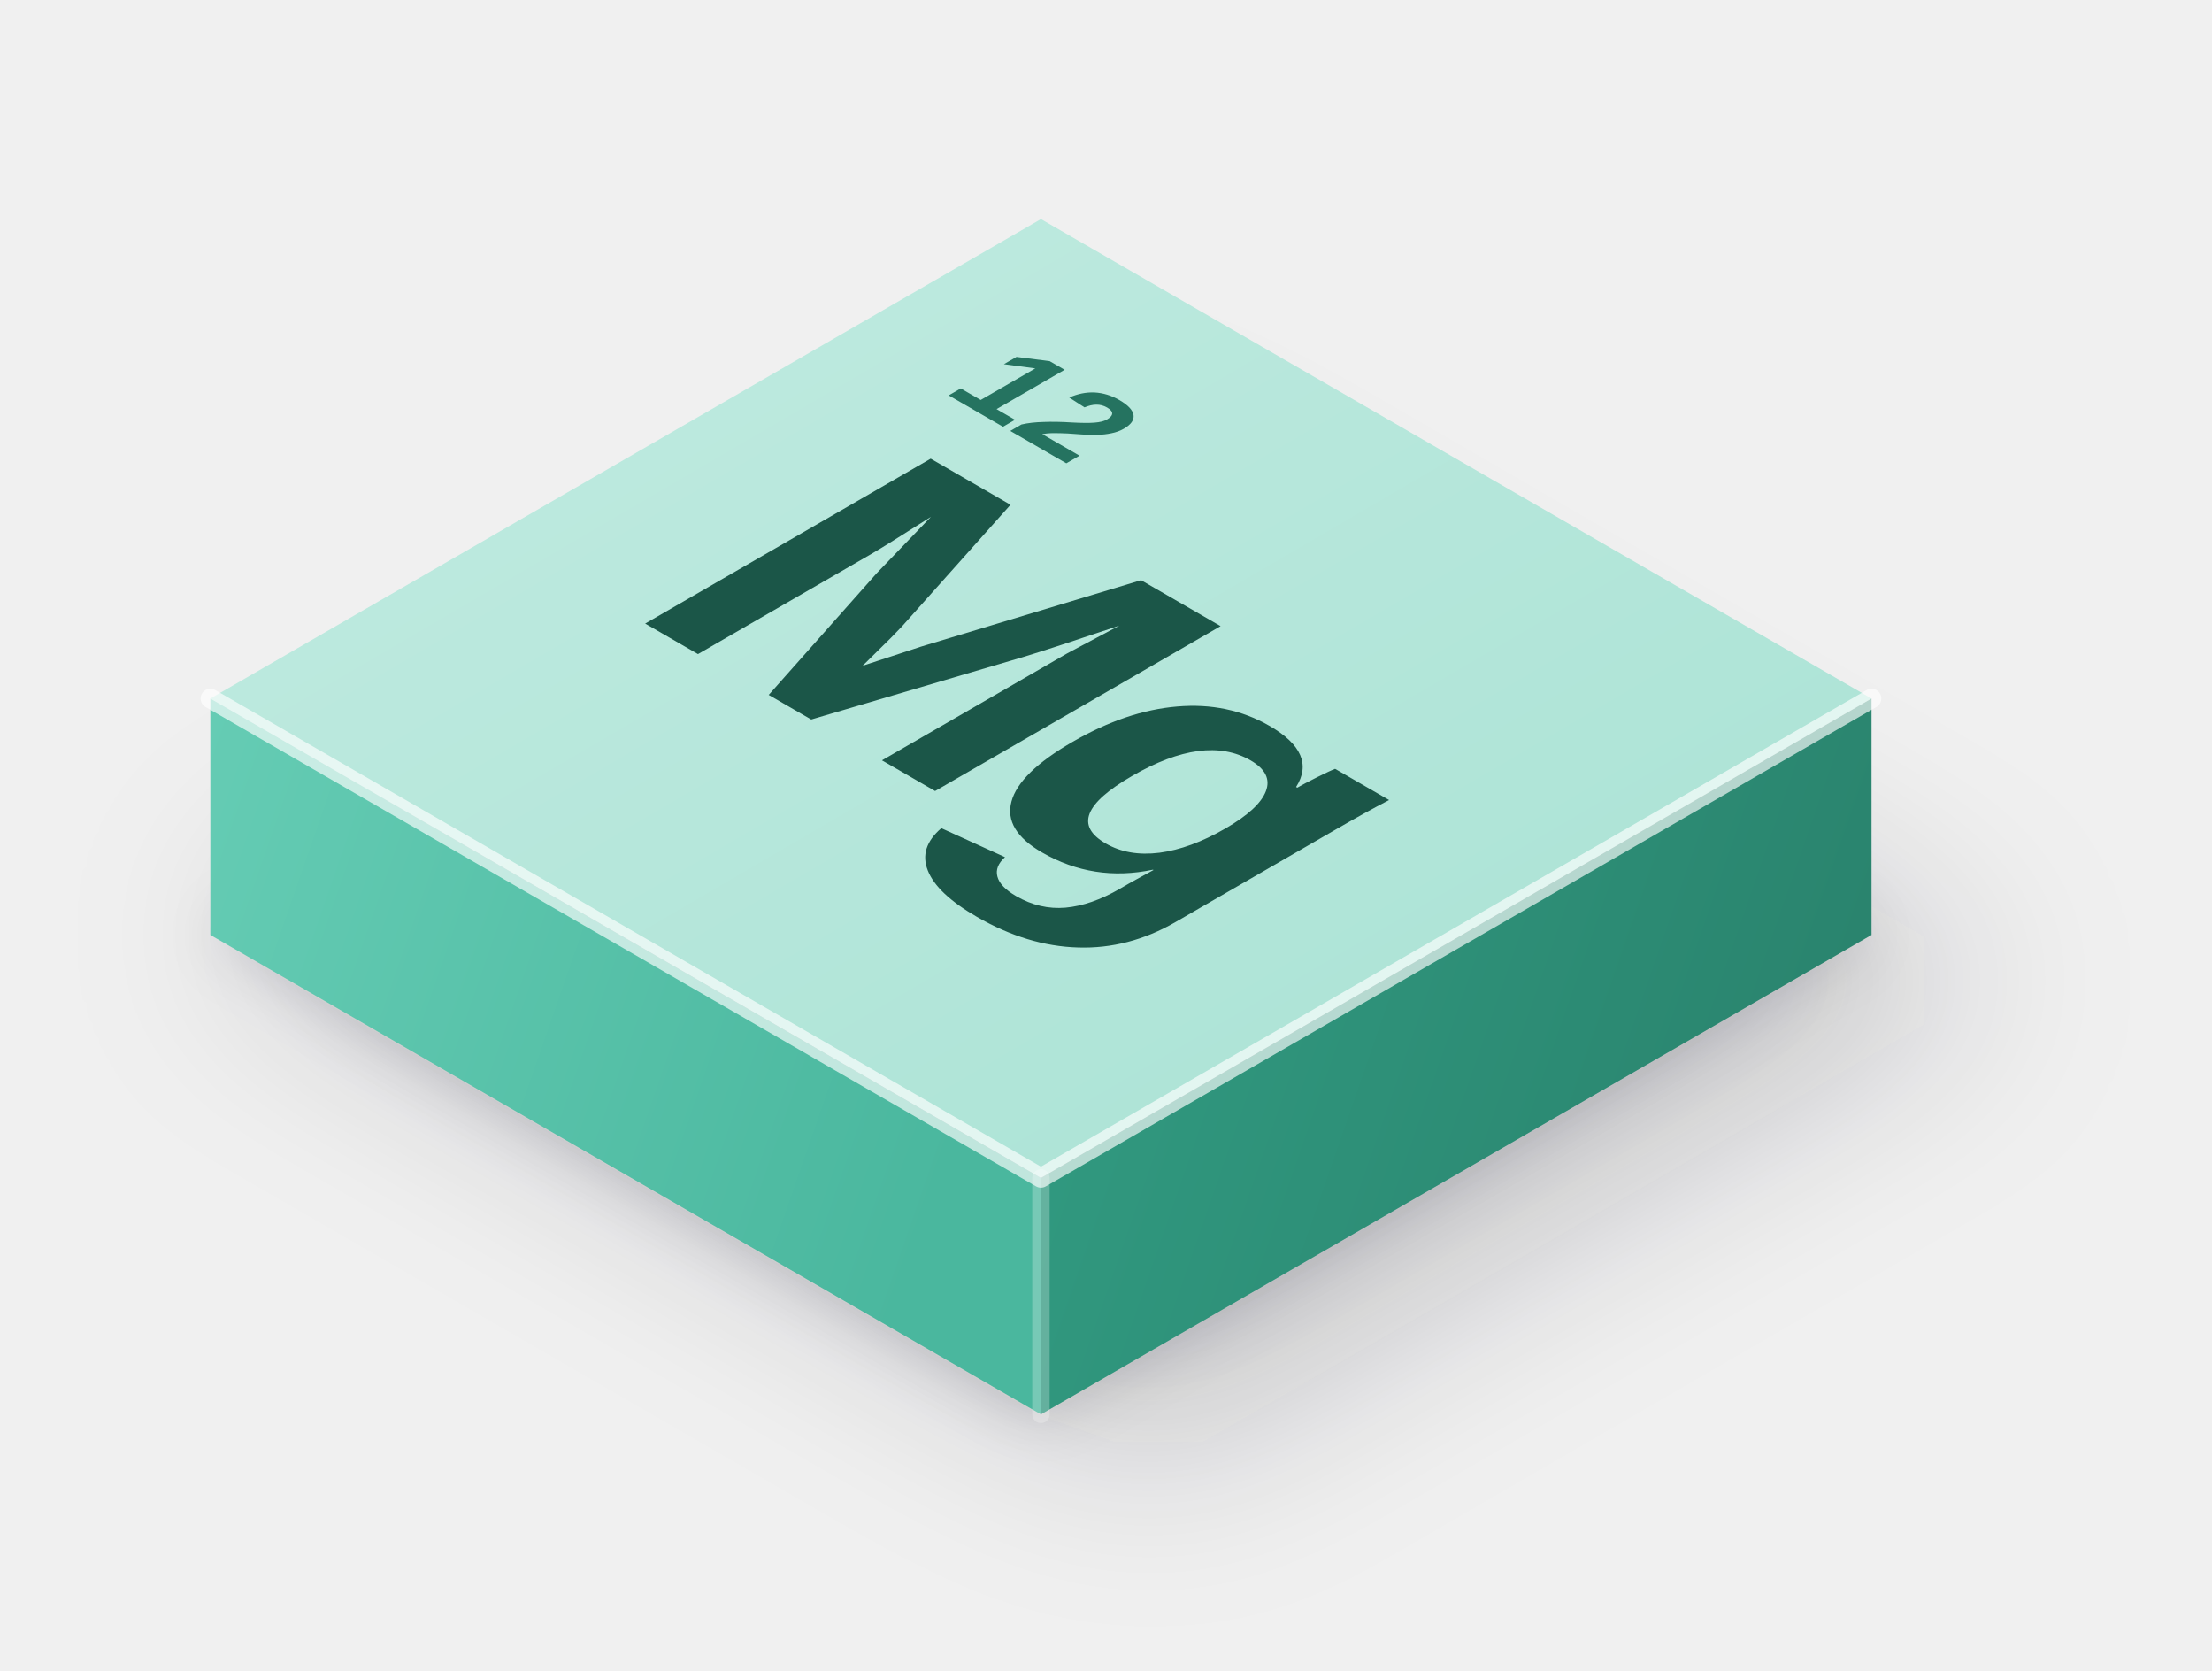
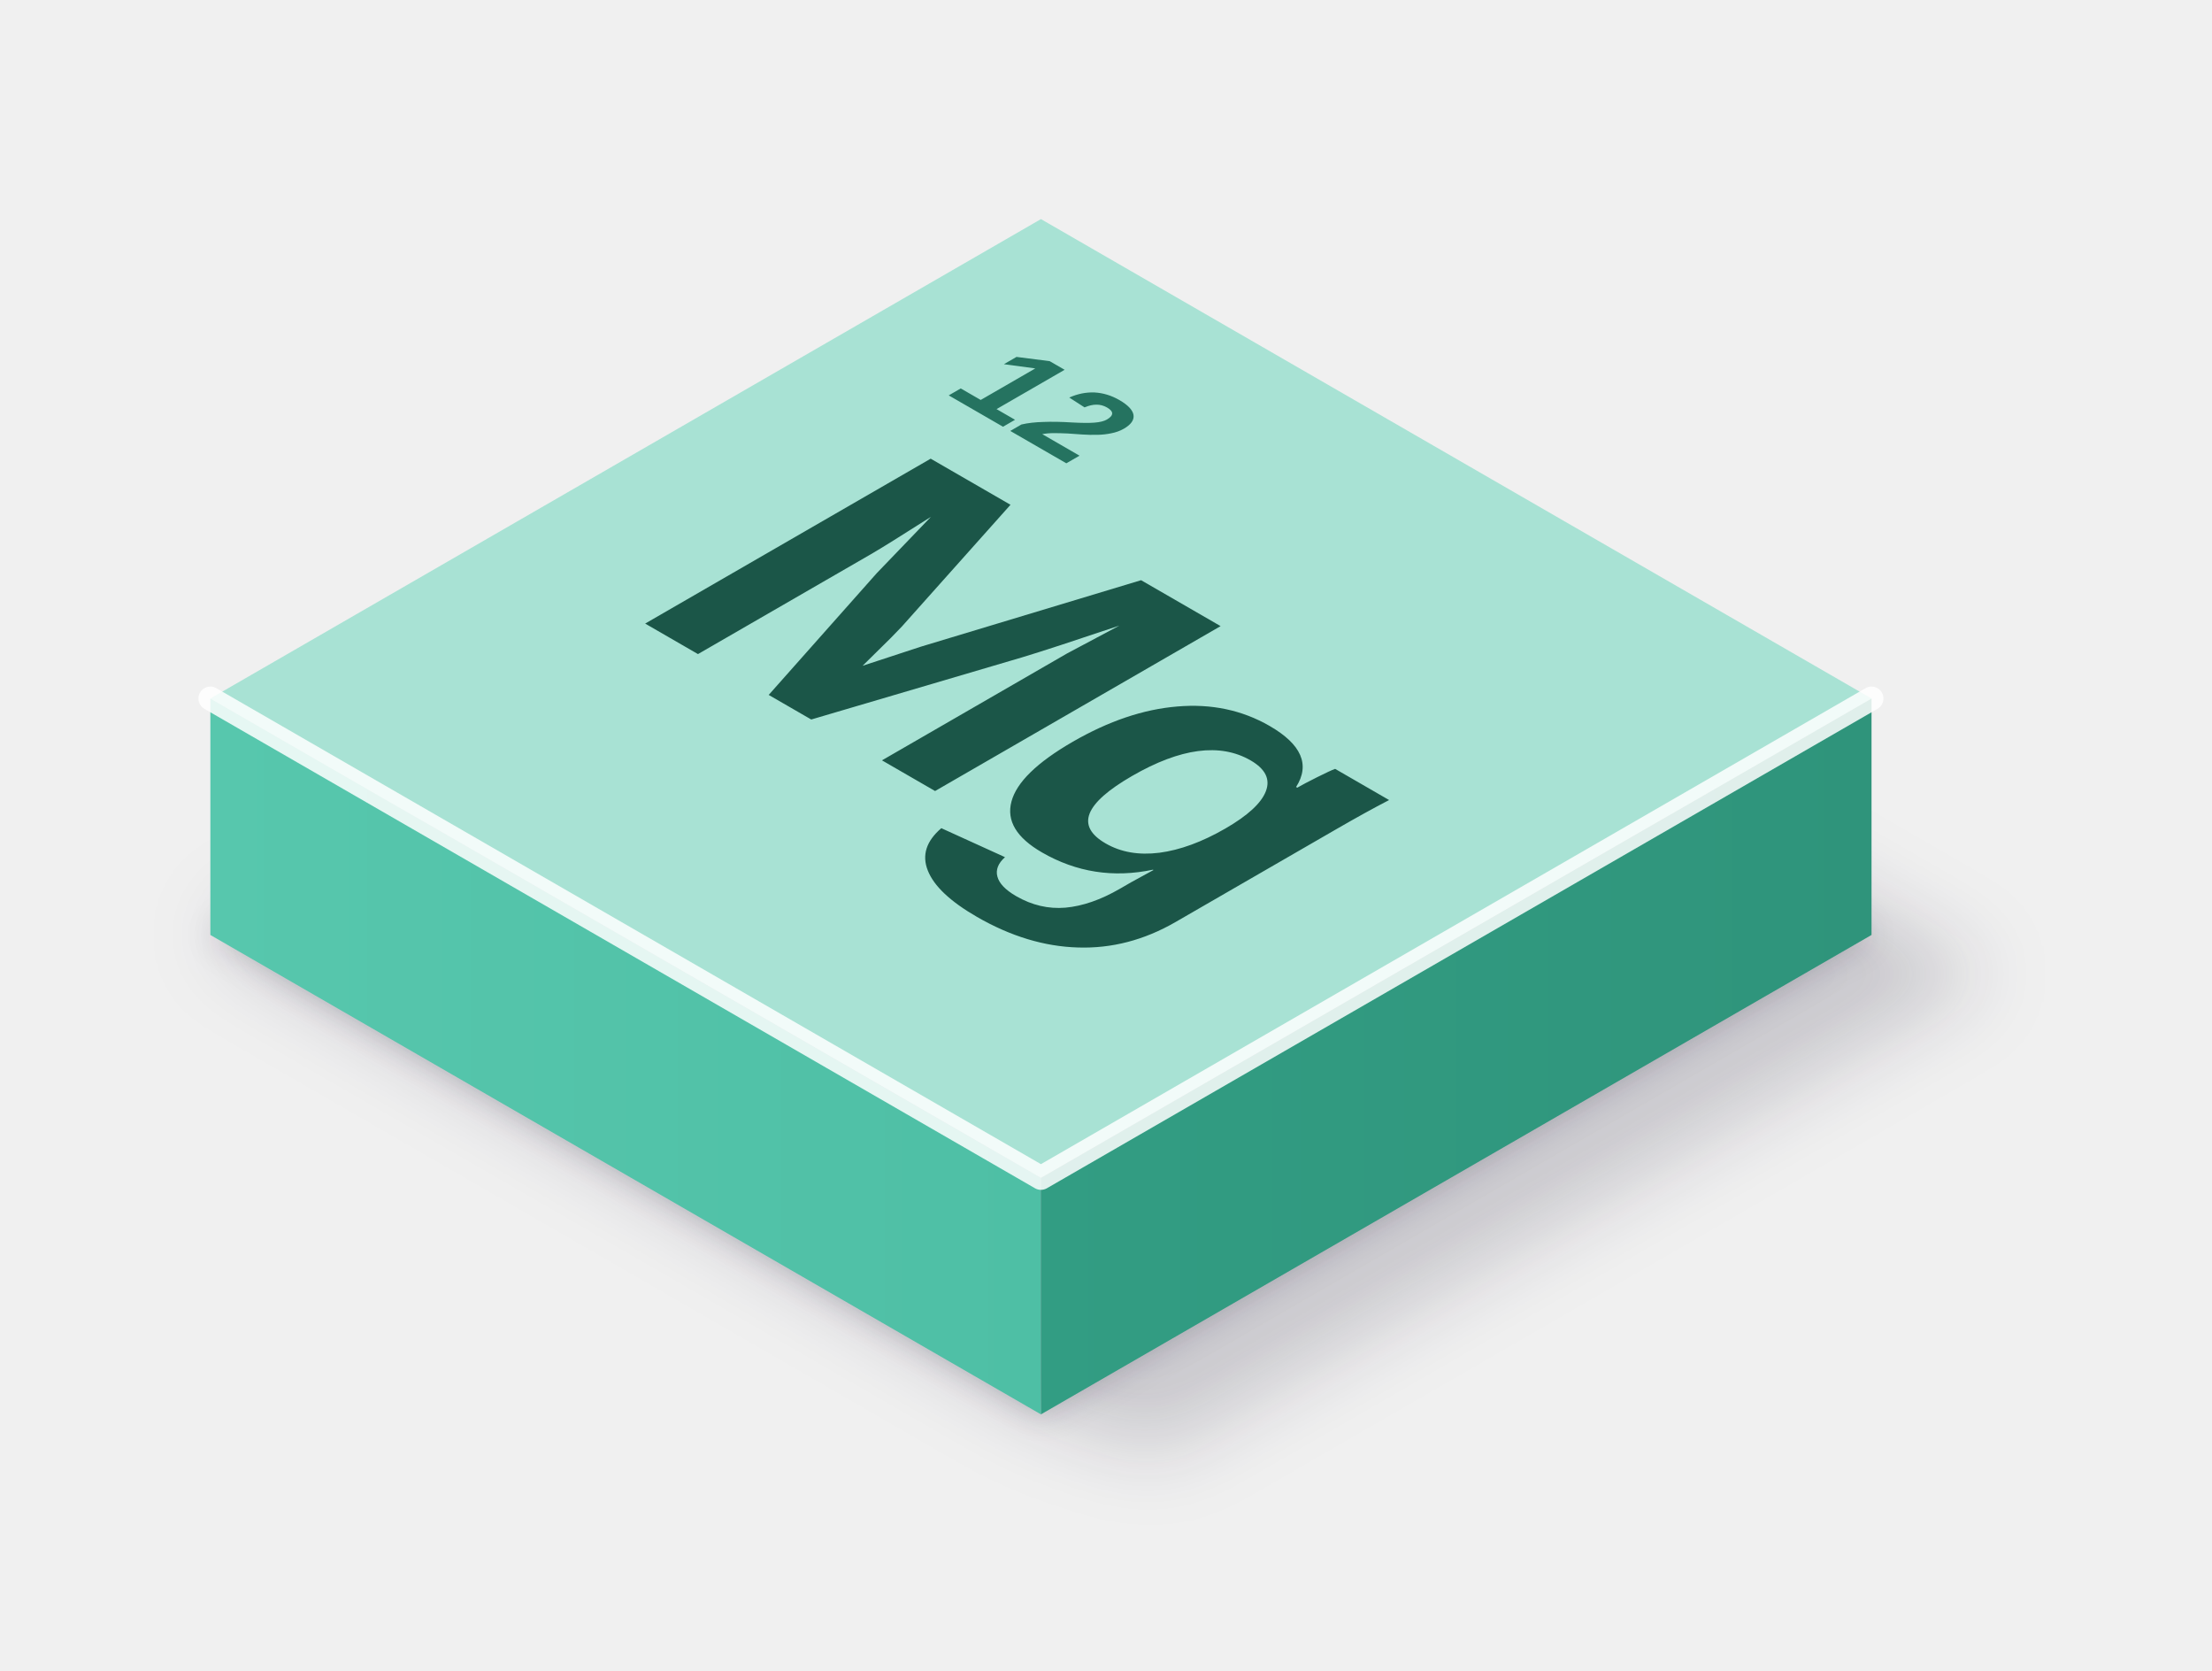
<svg xmlns="http://www.w3.org/2000/svg" width="240" viewBox="-48 -21 102 77" aria-hidden="true" focusable="false">
  <defs>
    <filter id="iMg-b" x="-50%" y="-50%" width="200%" height="200%">
-       <feGaussianBlur stdDeviation="4.2" />
+       <feGaussianBlur stdDeviation="1.8" />
    </filter>
    <filter id="iMg-b2" x="-50%" y="-50%" width="200%" height="200%">
-       <feGaussianBlur stdDeviation="1.3" />
+       <feGaussianBlur stdDeviation="0.7" />
    </filter>
    <filter id="iMg-b3" x="-50%" y="-50%" width="200%" height="200%">
      <feGaussianBlur stdDeviation="8.8" />
    </filter>
-     <linearGradient id="iMg-1" x1="0" y1="0" x2="1" y2="1">
-       <stop offset="0" stop-color="#c2ebe1" />
-       <stop offset="1" stop-color="#a8e2d4" />
+     <linearGradient id="iMg-1" x1="0" y1="0" x2="1" y2="0">
+       <stop offset="0" stop-color="#57c7ad" />
+       <stop offset="1" stop-color="#4ebfa5" />
    </linearGradient>
-     <linearGradient id="iMg-2" x1="0" y1="0" x2="1" y2="0.3">
-       <stop offset="0" stop-color="#65ccb4" />
-       <stop offset="1" stop-color="#4ab79e" />
-     </linearGradient>
-     <linearGradient id="iMg-3" x1="0" y1="0" x2="1" y2="0.3">
+     <linearGradient id="iMg-2" x1="0" y1="0" x2="1" y2="0">
      <stop offset="0" stop-color="#329d83" />
-       <stop offset="1" stop-color="#2a846e" />
+       <stop offset="1" stop-color="#2f947b" />
    </linearGradient>
  </defs>
  <g class="lyr" data-depth="0.6">
    <g class="obj " style="--d:0s">
      <g class="fl" style="--fd:0.9s">
-         <polygon points="-38.3,22.1 0.0,0.0 5.9,2.1 44.1,24.2 5.9,46.3 0.0,44.2" fill="#0b0b1a" opacity="0.18" filter="url(#iMg-b)" />
-         <polygon points="0.0,0.0 38.3,22.1 0.0,44.2 -38.3,22.1" fill="#0b0b1a" opacity="0.162" filter="url(#iMg-b2)" />
-         <polygon points="0.0,-10.9 38.3,11.2 0.0,33.3 -38.3,11.2" fill="url(#iMg-1)" />
-         <polygon points="-38.3,11.2 0.0,33.3 0.0,44.2 -38.3,22.1" fill="url(#iMg-2)" />
-         <polygon points="38.3,11.2 0.0,33.3 0.0,44.2 38.3,22.1" fill="url(#iMg-3)" />
-         <polyline points="-38.3,11.2 0.0,33.3 38.3,11.2" fill="none" stroke="#ffffff" stroke-width="0.9" stroke-linejoin="round" stroke-linecap="round" opacity="0.65" />
-         <polyline points="0.0,33.3 0.0,44.2" fill="none" stroke="#ffffff" stroke-width="0.8" stroke-linejoin="round" stroke-linecap="round" opacity="0.25" />
+         <polygon points="-38.3,22.1 0.0,0.0 5.4,1.8 43.7,23.9 5.4,46.0 0.0,44.2" fill="#1b1530" opacity="0.18" filter="url(#iMg-b)" />
+         <polygon points="0.0,0.0 38.3,22.1 0.0,44.2 -38.3,22.1" fill="#1b1530" opacity="0.23" filter="url(#iMg-b2)" />
+         <polygon points="0.0,-10.9 38.3,11.2 0.0,33.3 -38.3,11.2" fill="#a8e2d4" />
+         <polygon points="-38.3,11.2 0.0,33.3 0.0,44.2 -38.3,22.1" fill="url(#iMg-1)" />
+         <polygon points="38.3,11.2 0.0,33.3 0.0,44.2 38.3,22.1" fill="url(#iMg-2)" />
+         <polyline points="-38.3,11.2 0.0,33.3 38.3,11.2" fill="none" stroke="#ffffff" stroke-width="1.1" stroke-linejoin="round" stroke-linecap="round" opacity="0.85" />
        <g transform="matrix(0.866 0.5 -0.866 0.5 0.00 -10.92)">
          <text x="22.1" y="29.2" text-anchor="middle" font-family="'Bricolage Grotesque','Helvetica Neue',Arial,sans-serif" font-size="22.1" font-weight="800" letter-spacing="-1" fill="#1b5648">Mg</text>
          <text x="5.3" y="10.6" font-family="'Bricolage Grotesque','Helvetica Neue',Arial,sans-serif" font-size="6.2" font-weight="700" fill="#257360">12</text>
        </g>
      </g>
    </g>
  </g>
</svg>
